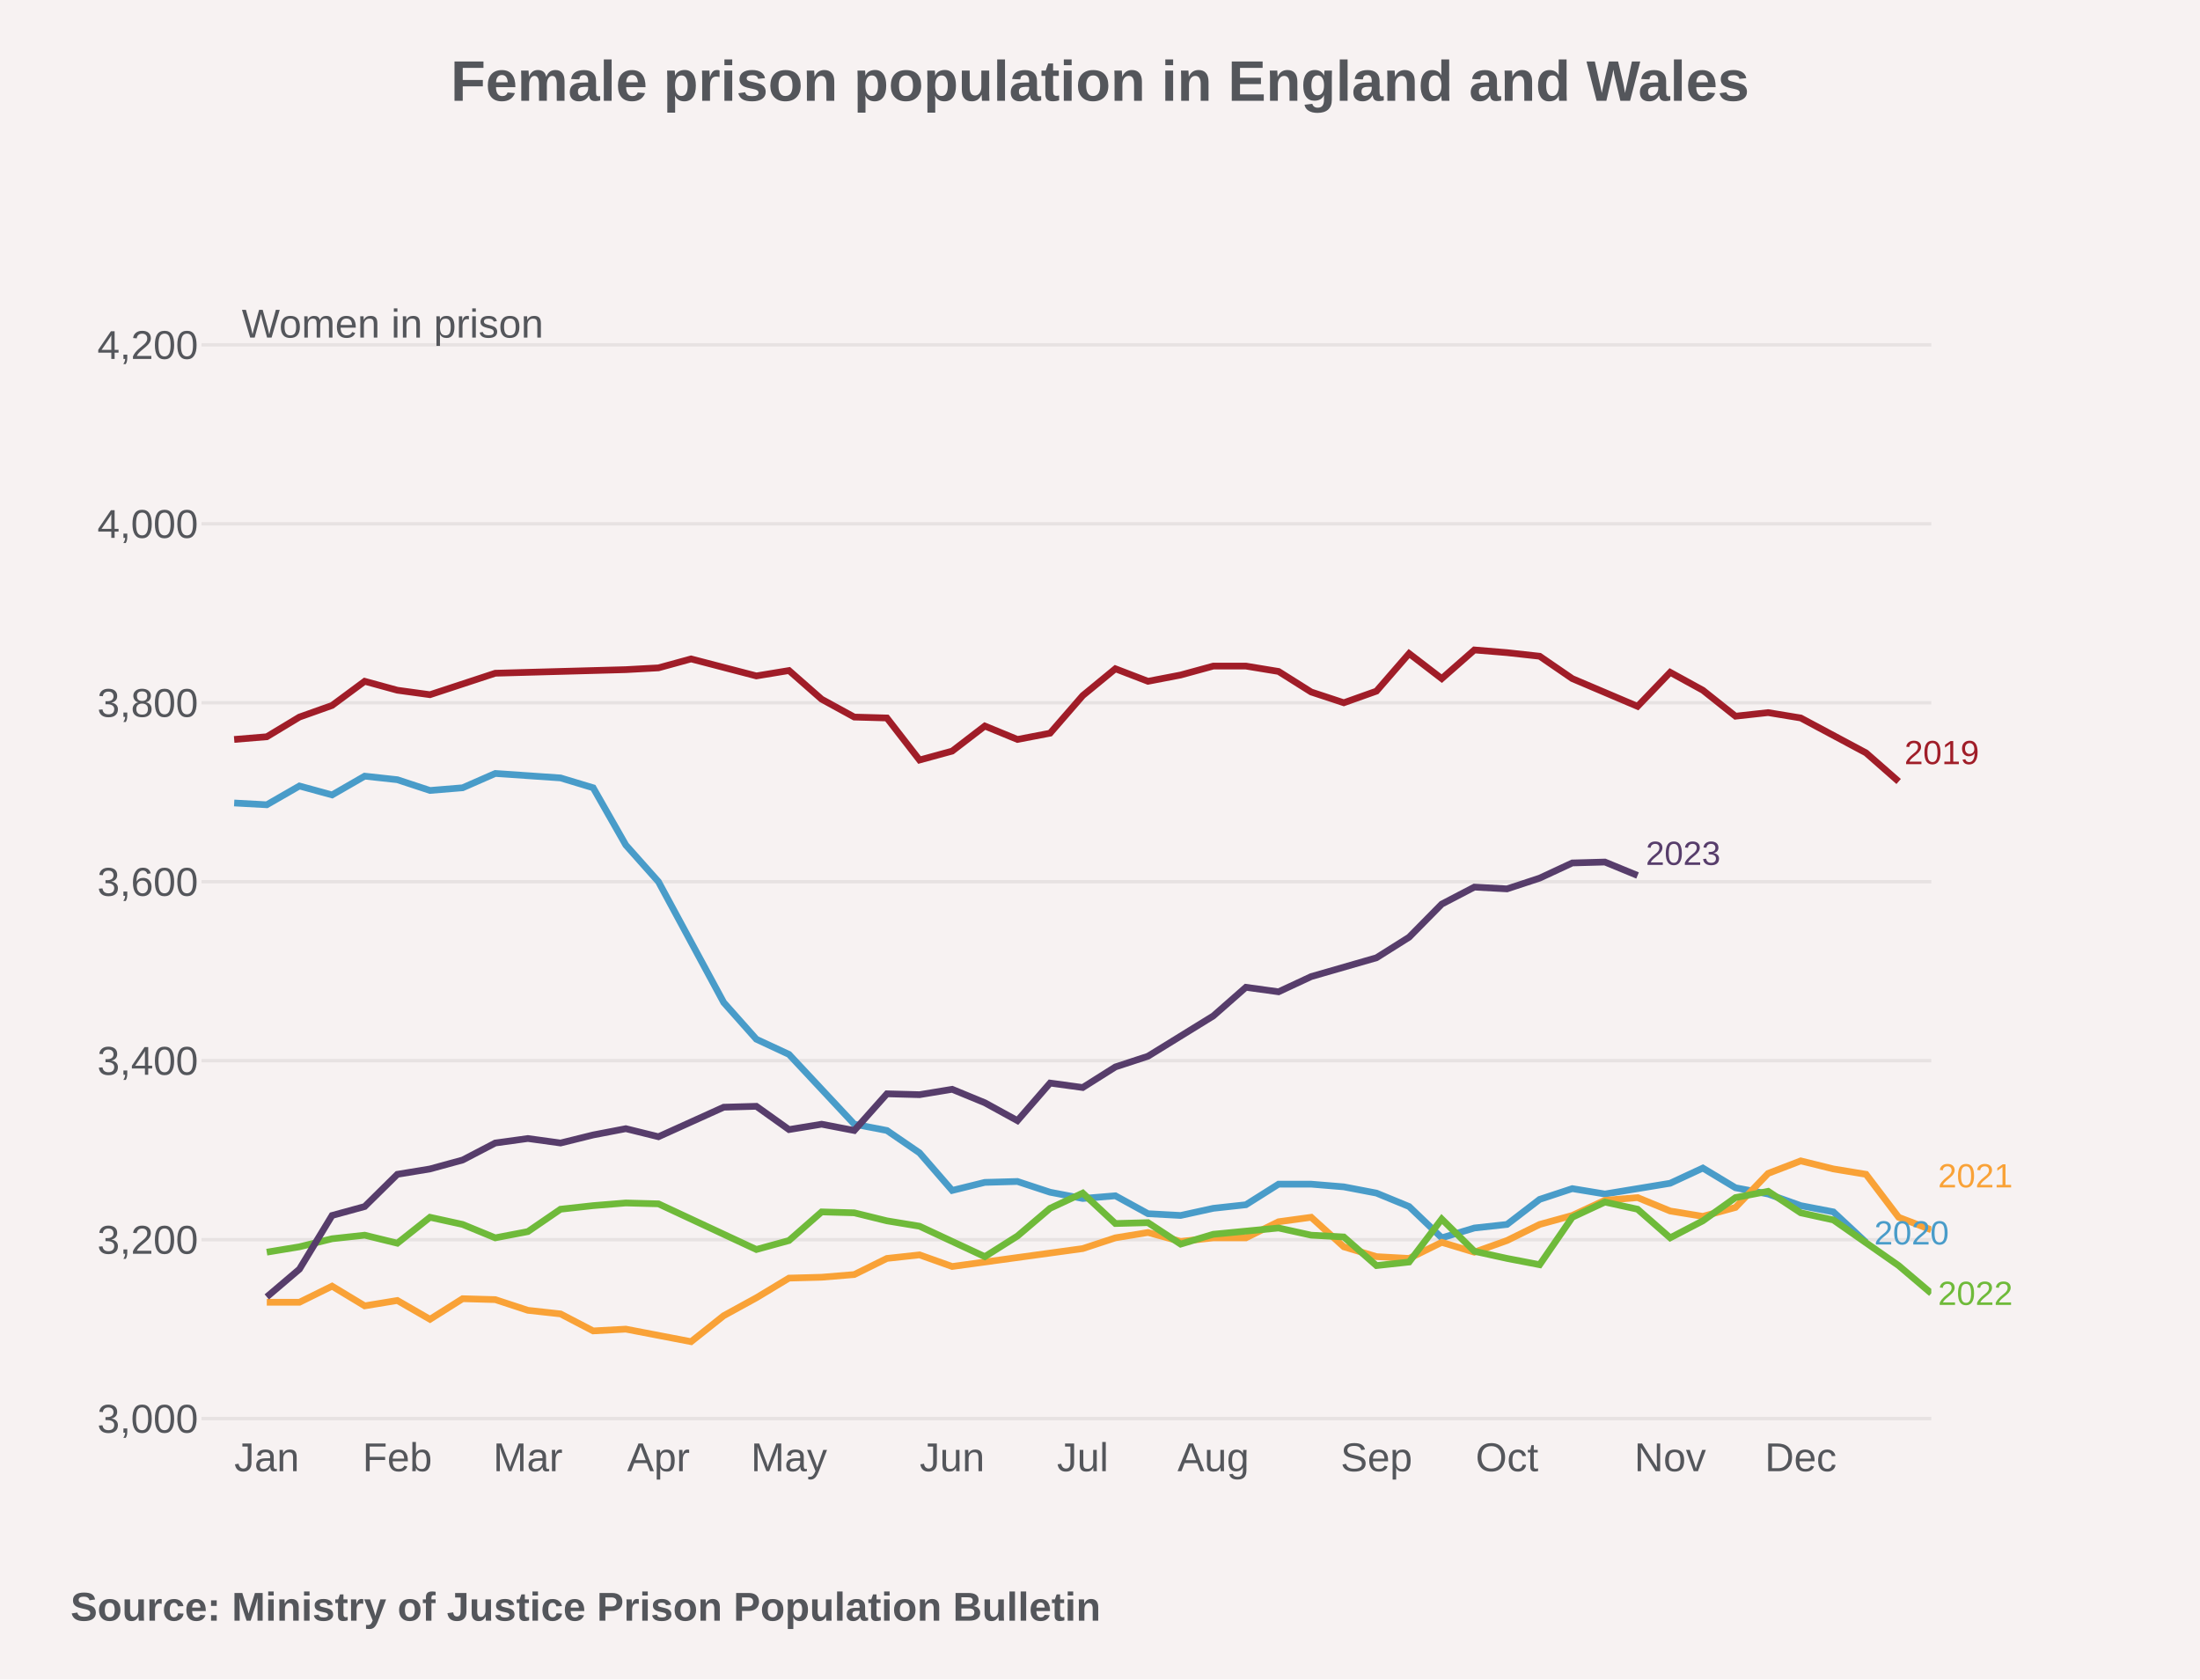
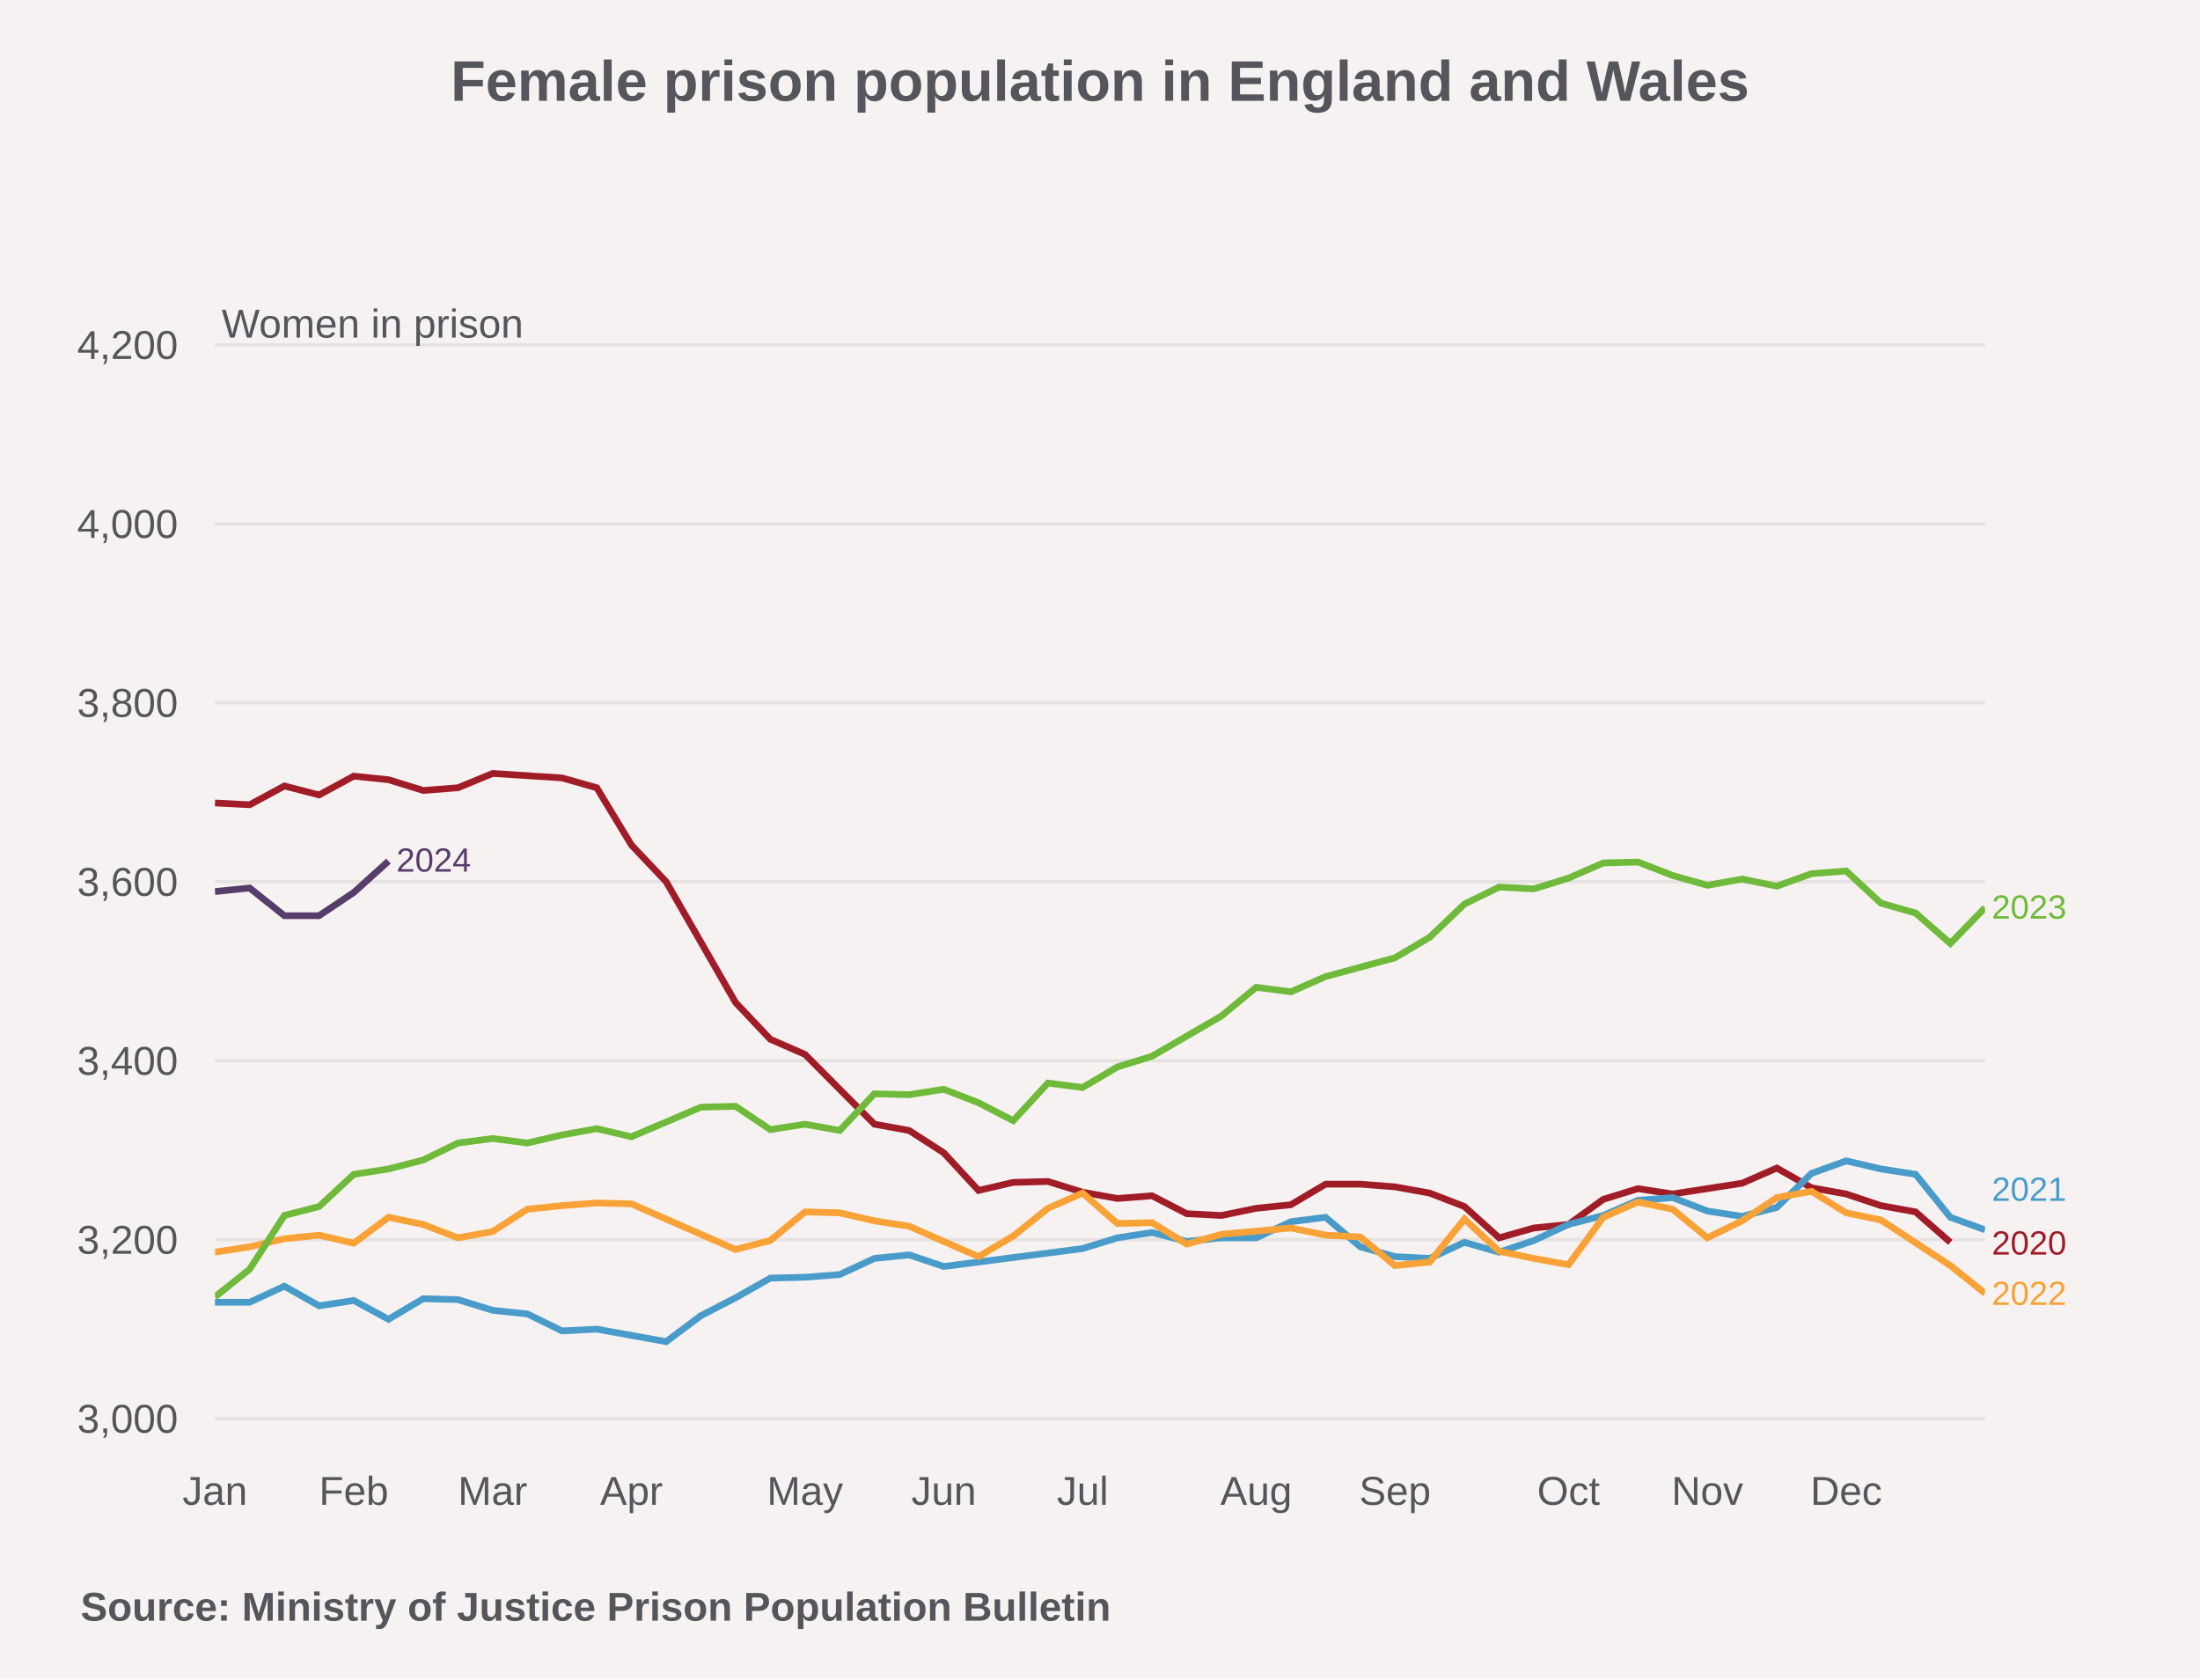
<svg xmlns="http://www.w3.org/2000/svg" class="main-svg" width="655" height="500" style="" viewBox="0 0 655 500">
  <rect x="0" y="0" width="655" height="500" style="fill: rgb(247, 242, 242); fill-opacity: 1;" />
-   <defs id="defs-90be00">
+   <defs id="defs-b01d82">
    <g class="clips">
-       <clipPath id="clip90be00xyplot" class="plotclip">
-         <rect width="515" height="325" />
-       </clipPath>
-       <clipPath class="axesclip" id="clip90be00x">
-         <rect x="60" y="0" width="515" height="500" />
-       </clipPath>
-       <clipPath class="axesclip" id="clip90be00y">
+       <clipPath id="clipb01d82xyplot" class="plotclip">
+         <rect width="527" height="325" />
+       </clipPath>
+       <clipPath class="axesclip" id="clipb01d82x">
+         <rect x="64" y="0" width="527" height="500" />
+       </clipPath>
+       <clipPath class="axesclip" id="clipb01d82y">
        <rect x="0" y="100" width="655" height="325" />
      </clipPath>
-       <clipPath class="axesclip" id="clip90be00xy">
-         <rect x="60" y="100" width="515" height="325" />
+       <clipPath class="axesclip" id="clipb01d82xy">
+         <rect x="64" y="100" width="527" height="325" />
      </clipPath>
    </g>
    <g class="gradients" />
    <g class="patterns" />
  </defs>
  <g class="bglayer" />
  <g class="layer-below">
    <g class="imagelayer" />
    <g class="shapelayer" />
  </g>
  <g class="cartesianlayer">
    <g class="subplot xy">
      <g class="layer-subplot">
        <g class="shapelayer" />
        <g class="imagelayer" />
      </g>
      <g class="minor-gridlayer">
        <g class="x" />
        <g class="y" />
      </g>
      <g class="gridlayer">
        <g class="x" />
        <g class="y">
-           <path class="ygrid crisp" transform="translate(0,422.34)" d="M60,0h515" style="stroke: rgb(231, 226, 226); stroke-opacity: 1; stroke-width: 1px;" />
-           <path class="ygrid crisp" transform="translate(0,369.06)" d="M60,0h515" style="stroke: rgb(231, 226, 226); stroke-opacity: 1; stroke-width: 1px;" />
-           <path class="ygrid crisp" transform="translate(0,315.78)" d="M60,0h515" style="stroke: rgb(231, 226, 226); stroke-opacity: 1; stroke-width: 1px;" />
-           <path class="ygrid crisp" transform="translate(0,262.5)" d="M60,0h515" style="stroke: rgb(231, 226, 226); stroke-opacity: 1; stroke-width: 1px;" />
-           <path class="ygrid crisp" transform="translate(0,209.22)" d="M60,0h515" style="stroke: rgb(231, 226, 226); stroke-opacity: 1; stroke-width: 1px;" />
-           <path class="ygrid crisp" transform="translate(0,155.94)" d="M60,0h515" style="stroke: rgb(231, 226, 226); stroke-opacity: 1; stroke-width: 1px;" />
-           <path class="ygrid crisp" transform="translate(0,102.66)" d="M60,0h515" style="stroke: rgb(231, 226, 226); stroke-opacity: 1; stroke-width: 1px;" />
+           <path class="ygrid crisp" transform="translate(0,422.34)" d="M64,0h527" style="stroke: rgb(231, 226, 226); stroke-opacity: 1; stroke-width: 1px;" />
+           <path class="ygrid crisp" transform="translate(0,369.06)" d="M64,0h527" style="stroke: rgb(231, 226, 226); stroke-opacity: 1; stroke-width: 1px;" />
+           <path class="ygrid crisp" transform="translate(0,315.78)" d="M64,0h527" style="stroke: rgb(231, 226, 226); stroke-opacity: 1; stroke-width: 1px;" />
+           <path class="ygrid crisp" transform="translate(0,262.5)" d="M64,0h527" style="stroke: rgb(231, 226, 226); stroke-opacity: 1; stroke-width: 1px;" />
+           <path class="ygrid crisp" transform="translate(0,209.22)" d="M64,0h527" style="stroke: rgb(231, 226, 226); stroke-opacity: 1; stroke-width: 1px;" />
+           <path class="ygrid crisp" transform="translate(0,155.94)" d="M64,0h527" style="stroke: rgb(231, 226, 226); stroke-opacity: 1; stroke-width: 1px;" />
+           <path class="ygrid crisp" transform="translate(0,102.66)" d="M64,0h527" style="stroke: rgb(231, 226, 226); stroke-opacity: 1; stroke-width: 1px;" />
        </g>
      </g>
      <g class="zerolinelayer" />
      <path class="xlines-below" />
      <path class="ylines-below" />
      <g class="overlines-below" />
      <g class="xaxislayer-below" />
      <g class="yaxislayer-below" />
      <g class="overaxes-below" />
-       <g class="plot" transform="translate(60,100)" clip-path="url(#clip90be00xyplot)">
+       <g class="plot" transform="translate(64,100)" clip-path="url(#clipb01d82xyplot)">
        <g class="scatterlayer mlayer">
-           <g class="trace scatter trace746204" style="stroke-miterlimit: 2; opacity: 1;">
-             <g class="fills" />
-             <g class="errorbars" />
-             <g class="lines">
-               <path class="js-line" d="M9.72,120.14L19.43,119.34L29.15,113.48L38.87,110.02L48.58,102.83L58.3,105.49L68.02,106.82L87.45,100.43L97.17,100.16L116.6,99.63L126.32,99.36L136.04,98.83L145.75,96.17L165.19,101.23L174.91,99.63L184.62,108.16L194.34,113.48L204.06,113.75L213.77,126.27L223.49,123.61L233.21,116.15L242.92,120.14L252.64,118.28L262.36,107.09L272.08,99.1L281.79,102.83L291.51,100.96L301.23,98.3L310.94,98.3L320.66,99.9L330.38,106.02L340.09,109.22L349.81,105.76L359.53,94.57L369.25,102.03L378.96,93.5L388.68,94.3L398.4,95.37L408.11,102.03L427.55,110.29L437.26,100.16L446.98,105.49L456.7,113.22L466.42,112.15L476.13,113.75L495.57,124.14L505.28,132.66" style="vector-effect: non-scaling-stroke; fill: none; stroke: rgb(160, 29, 40); stroke-opacity: 1; stroke-width: 2px; opacity: 1;" />
-             </g>
-             <g class="points" />
-             <g class="text" />
-           </g>
-           <g class="trace scatter trace926b82" style="stroke-miterlimit: 2; opacity: 1;">
-             <g class="fills" />
-             <g class="errorbars" />
-             <g class="lines">
-               <path class="js-line" d="M9.72,139.06L19.43,139.59L29.15,134L38.87,136.66L48.58,131.07L58.3,132.13L68.02,135.33L77.74,134.53L87.45,130.27L106.89,131.6L116.6,134.53L126.32,151.58L136.04,162.5L155.47,198.46L165.19,209.39L174.91,213.91L194.34,234.69L204.06,236.56L213.77,243.22L223.49,254.41L233.21,252.01L242.92,251.74L252.64,254.94L262.36,256.8L272.08,256L281.79,261.33L291.51,261.86L301.23,259.73L310.94,258.67L320.66,252.54L330.38,252.54L340.09,253.34L349.81,255.2L359.53,259.2L369.25,268.52L378.96,265.59L388.68,264.53L398.4,257.07L408.11,253.87L417.83,255.47L427.55,253.87L437.26,252.27L446.98,247.75L456.7,253.61L466.42,255.47L476.13,258.93L485.85,260.8L495.57,269.86" style="vector-effect: non-scaling-stroke; fill: none; stroke: rgb(73, 156, 201); stroke-opacity: 1; stroke-width: 2px; opacity: 1;" />
-             </g>
-             <g class="points" />
-             <g class="text" />
-           </g>
-           <g class="trace scatter trace310b8d" style="stroke-miterlimit: 2; opacity: 1;">
-             <g class="fills" />
-             <g class="errorbars" />
-             <g class="lines">
-               <path class="js-line" d="M19.43,287.7L29.15,287.7L38.87,282.91L48.58,288.77L58.3,287.17L68.02,292.77L77.74,286.64L87.45,286.91L97.17,290.1L106.89,291.17L116.6,296.23L126.32,295.7L145.75,299.43L155.47,291.7L165.19,286.37L174.91,280.51L184.62,280.25L194.34,279.45L204.06,274.65L213.77,273.59L223.49,277.05L262.36,271.72L272.08,268.52L281.79,266.93L291.51,269.59L301.23,268.52L310.94,268.52L320.66,263.73L330.38,262.4L340.09,271.19L349.81,274.12L359.53,274.65L369.25,269.86L378.96,272.79L388.68,269.32L398.4,264.53L408.11,261.86L417.83,257.34L427.55,256.54L437.26,260.53L446.98,262.13L456.7,259.47L466.42,249.34L476.13,245.61L485.85,248.01L495.57,249.61L505.28,262.4L515,266.13" style="vector-effect: non-scaling-stroke; fill: none; stroke: rgb(249, 162, 55); stroke-opacity: 1; stroke-width: 2px; opacity: 1;" />
-             </g>
-             <g class="points" />
-             <g class="text" />
-           </g>
-           <g class="trace scatter trace930984" style="stroke-miterlimit: 2; opacity: 1;">
-             <g class="fills" />
-             <g class="errorbars" />
-             <g class="lines">
-               <path class="js-line" d="M19.43,272.79L29.15,271.19L38.87,268.79L48.58,267.73L58.3,270.12L68.02,262.4L77.74,264.53L87.45,268.52L97.17,266.66L106.89,260L116.6,258.93L126.32,258.14L136.04,258.4L165.19,271.99L174.91,269.32L184.62,260.8L194.34,261.07L204.06,263.46L213.77,265.06L233.21,274.12L242.92,267.99L252.64,259.73L262.36,255.2L272.08,264.26L281.79,264L291.51,270.39L301.23,267.46L320.66,265.59L330.38,267.73L340.09,268.26L349.81,276.78L359.53,275.72L369.25,262.93L378.96,272.52L388.68,274.65L398.4,276.52L408.11,262.4L417.83,257.87L427.55,260L437.26,268.52L446.98,263.46L456.7,256.54L466.42,254.67L476.13,261.07L485.85,263.2L505.28,276.78L515,285.04" style="vector-effect: non-scaling-stroke; fill: none; stroke: rgb(111, 186, 58); stroke-opacity: 1; stroke-width: 2px; opacity: 1;" />
-             </g>
-             <g class="points" />
-             <g class="text" />
-           </g>
-           <g class="trace scatter trace25d00a" style="stroke-miterlimit: 2; opacity: 1;">
-             <g class="fills" />
-             <g class="errorbars" />
-             <g class="lines">
-               <path class="js-line" d="M19.43,286.11L29.15,277.85L38.87,261.86L48.58,259.2L58.3,249.61L68.02,248.01L77.74,245.35L87.45,240.29L97.17,238.95L106.89,240.29L116.6,237.89L126.32,236.02L136.04,238.42L155.47,229.63L165.19,229.36L174.91,236.29L184.62,234.69L194.34,236.56L204.06,225.64L213.77,225.9L223.49,224.3L233.21,228.3L242.92,233.63L252.64,222.44L262.36,223.77L272.08,217.64L281.79,214.45L301.23,202.46L310.94,193.93L320.66,195.27L330.38,190.74L349.81,185.14L359.53,179.02L369.25,169.16L378.96,164.1L388.68,164.63L398.4,161.43L408.11,156.91L417.83,156.64L427.55,160.64" style="vector-effect: non-scaling-stroke; fill: none; stroke: rgb(87, 61, 107); stroke-opacity: 1; stroke-width: 2px; opacity: 1;" />
+           <g class="trace scatter trace546558" style="stroke-miterlimit: 2; opacity: 1;">
+             <g class="fills" />
+             <g class="errorbars" />
+             <g class="lines">
+               <path class="js-line" d="M0,139.06L10.33,139.59L20.67,134L31,136.66L41.33,131.07L51.67,132.13L62,135.33L72.33,134.53L82.67,130.27L103.33,131.6L113.67,134.53L124,151.58L134.33,162.5L155,198.46L165.33,209.39L175.67,213.91L196.33,234.69L206.67,236.56L217,243.22L227.33,254.41L237.67,252.01L248,251.74L258.33,254.94L268.67,256.8L279,256L289.33,261.33L299.67,261.86L310,259.73L320.33,258.67L330.67,252.54L341,252.54L351.33,253.34L361.67,255.2L372,259.2L382.33,268.52L392.67,265.59L403,264.53L413.33,257.07L423.67,253.87L434,255.47L444.33,253.87L454.67,252.27L465,247.75L475.33,253.61L485.67,255.47L496,258.93L506.33,260.8L516.67,269.86" style="vector-effect: non-scaling-stroke; fill: none; stroke: rgb(160, 29, 40); stroke-opacity: 1; stroke-width: 2px; opacity: 1;" />
+             </g>
+             <g class="points" />
+             <g class="text" />
+           </g>
+           <g class="trace scatter trace921552" style="stroke-miterlimit: 2; opacity: 1;">
+             <g class="fills" />
+             <g class="errorbars" />
+             <g class="lines">
+               <path class="js-line" d="M0,287.7L10.33,287.7L20.67,282.91L31,288.77L41.33,287.17L51.67,292.77L62,286.64L72.33,286.91L82.67,290.1L93,291.17L103.33,296.23L113.67,295.7L134.33,299.43L144.67,291.7L155,286.37L165.33,280.51L175.67,280.25L186,279.45L196.33,274.65L206.67,273.59L217,277.05L258.33,271.72L268.67,268.52L279,266.93L289.33,269.59L299.67,268.52L310,268.52L320.33,263.73L330.67,262.4L341,271.19L351.33,274.12L361.67,274.65L372,269.86L382.33,272.79L392.67,269.32L403,264.53L413.33,261.86L423.67,257.34L434,256.54L444.33,260.53L454.67,262.13L465,259.47L475.33,249.34L485.67,245.61L496,248.01L506.33,249.61L516.67,262.4L527,266.13" style="vector-effect: non-scaling-stroke; fill: none; stroke: rgb(73, 156, 201); stroke-opacity: 1; stroke-width: 2px; opacity: 1;" />
+             </g>
+             <g class="points" />
+             <g class="text" />
+           </g>
+           <g class="trace scatter trace48100c" style="stroke-miterlimit: 2; opacity: 1;">
+             <g class="fills" />
+             <g class="errorbars" />
+             <g class="lines">
+               <path class="js-line" d="M0,272.79L10.33,271.19L20.67,268.79L31,267.73L41.33,270.12L51.67,262.4L62,264.53L72.33,268.52L82.67,266.66L93,260L103.33,258.93L113.67,258.14L124,258.4L155,271.99L165.33,269.32L175.67,260.8L186,261.07L196.33,263.46L206.67,265.06L227.33,274.12L237.67,267.99L248,259.73L258.33,255.2L268.67,264.26L279,264L289.33,270.39L299.67,267.46L320.33,265.59L330.67,267.73L341,268.26L351.33,276.78L361.67,275.72L372,262.93L382.33,272.52L392.67,274.65L403,276.52L413.33,262.4L423.67,257.87L434,260L444.33,268.52L454.67,263.46L465,256.54L475.33,254.67L485.67,261.07L496,263.2L516.67,276.78L527,285.04" style="vector-effect: non-scaling-stroke; fill: none; stroke: rgb(249, 162, 55); stroke-opacity: 1; stroke-width: 2px; opacity: 1;" />
+             </g>
+             <g class="points" />
+             <g class="text" />
+           </g>
+           <g class="trace scatter trace81eac0" style="stroke-miterlimit: 2; opacity: 1;">
+             <g class="fills" />
+             <g class="errorbars" />
+             <g class="lines">
+               <path class="js-line" d="M0,286.11L10.33,277.85L20.67,261.86L31,259.2L41.33,249.61L51.67,248.01L62,245.35L72.33,240.29L82.67,238.95L93,240.29L103.33,237.89L113.67,236.02L124,238.42L144.67,229.63L155,229.36L165.33,236.29L175.67,234.69L186,236.56L196.33,225.64L206.67,225.9L217,224.3L227.33,228.3L237.67,233.63L248,222.44L258.33,223.77L268.67,217.64L279,214.45L299.67,202.46L310,193.93L320.33,195.27L330.67,190.74L351.33,185.14L361.67,179.02L372,169.16L382.33,164.1L392.67,164.63L403,161.43L413.33,156.91L423.67,156.64L434,160.64L444.33,163.57L454.67,161.7L465,163.83L475.33,160.1L485.67,159.3L496,168.89L506.33,171.82L516.67,180.88L527,170.23" style="vector-effect: non-scaling-stroke; fill: none; stroke: rgb(111, 186, 58); stroke-opacity: 1; stroke-width: 2px; opacity: 1;" />
+             </g>
+             <g class="points" />
+             <g class="text" />
+           </g>
+           <g class="trace scatter trace9c696c" style="stroke-miterlimit: 2; opacity: 1;">
+             <g class="fills" />
+             <g class="errorbars" />
+             <g class="lines">
+               <path class="js-line" d="M0,165.43L10.33,164.36L20.67,172.62L31,172.62L41.33,165.7L51.67,156.37" style="vector-effect: non-scaling-stroke; fill: none; stroke: rgb(87, 61, 107); stroke-opacity: 1; stroke-width: 2px; opacity: 1;" />
            </g>
            <g class="points" />
            <g class="text" />
          </g>
        </g>
      </g>
      <g class="overplot" />
      <path class="xlines-above crisp" d="M0,0" style="fill: none;" />
      <path class="ylines-above crisp" d="M0,0" style="fill: none;" />
      <g class="overlines-above" />
      <g class="xaxislayer-above">
        <g class="xtick">
-           <text text-anchor="middle" x="0" y="438" transform="translate(79.43,0)" style="font-family: 'Helvetica Neue', Arial; font-size: 12px; fill: rgb(84, 86, 91); fill-opacity: 1; white-space: pre; opacity: 1;">Jan</text>
-         </g>
-         <g class="xtick">
-           <text text-anchor="middle" x="0" y="438" transform="translate(118.3,0)" style="font-family: 'Helvetica Neue', Arial; font-size: 12px; fill: rgb(84, 86, 91); fill-opacity: 1; white-space: pre; opacity: 1;">Feb</text>
-         </g>
-         <g class="xtick">
-           <text text-anchor="middle" x="0" y="438" transform="translate(157.17,0)" style="font-family: 'Helvetica Neue', Arial; font-size: 12px; fill: rgb(84, 86, 91); fill-opacity: 1; white-space: pre; opacity: 1;">Mar</text>
-         </g>
-         <g class="xtick">
-           <text text-anchor="middle" x="0" y="438" transform="translate(196.04,0)" style="font-family: 'Helvetica Neue', Arial; font-size: 12px; fill: rgb(84, 86, 91); fill-opacity: 1; white-space: pre; opacity: 1;">Apr</text>
-         </g>
-         <g class="xtick">
-           <text text-anchor="middle" x="0" y="438" transform="translate(234.91,0)" style="font-family: 'Helvetica Neue', Arial; font-size: 12px; fill: rgb(84, 86, 91); fill-opacity: 1; white-space: pre; opacity: 1;">May</text>
-         </g>
-         <g class="xtick">
-           <text text-anchor="middle" x="0" y="438" transform="translate(283.49,0)" style="font-family: 'Helvetica Neue', Arial; font-size: 12px; fill: rgb(84, 86, 91); fill-opacity: 1; white-space: pre; opacity: 1;">Jun</text>
-         </g>
-         <g class="xtick">
-           <text text-anchor="middle" x="0" y="438" transform="translate(322.36,0)" style="font-family: 'Helvetica Neue', Arial; font-size: 12px; fill: rgb(84, 86, 91); fill-opacity: 1; white-space: pre; opacity: 1;">Jul</text>
-         </g>
-         <g class="xtick">
-           <text text-anchor="middle" x="0" y="438" transform="translate(361.23,0)" style="font-family: 'Helvetica Neue', Arial; font-size: 12px; fill: rgb(84, 86, 91); fill-opacity: 1; white-space: pre; opacity: 1;">Aug</text>
-         </g>
-         <g class="xtick">
-           <text text-anchor="middle" x="0" y="438" transform="translate(409.81,0)" style="font-family: 'Helvetica Neue', Arial; font-size: 12px; fill: rgb(84, 86, 91); fill-opacity: 1; white-space: pre; opacity: 1;">Sep</text>
-         </g>
-         <g class="xtick">
-           <text text-anchor="middle" x="0" y="438" transform="translate(448.68,0)" style="font-family: 'Helvetica Neue', Arial; font-size: 12px; fill: rgb(84, 86, 91); fill-opacity: 1; white-space: pre; opacity: 1;">Oct</text>
-         </g>
-         <g class="xtick">
-           <text text-anchor="middle" x="0" y="438" transform="translate(497.26,0)" style="font-family: 'Helvetica Neue', Arial; font-size: 12px; fill: rgb(84, 86, 91); fill-opacity: 1; white-space: pre; opacity: 1;">Nov</text>
-         </g>
-         <g class="xtick">
-           <text text-anchor="middle" x="0" y="438" transform="translate(536.13,0)" style="font-family: 'Helvetica Neue', Arial; font-size: 12px; fill: rgb(84, 86, 91); fill-opacity: 1; white-space: pre; opacity: 1;">Dec</text>
+           <text text-anchor="middle" x="0" y="448" transform="translate(64,0)" style="font-family: 'Helvetica Neue', Arial; font-size: 12px; fill: rgb(84, 86, 91); fill-opacity: 1; white-space: pre; opacity: 1;">Jan</text>
+         </g>
+         <g class="xtick">
+           <text text-anchor="middle" x="0" y="448" style="font-family: 'Helvetica Neue', Arial; font-size: 12px; fill: rgb(84, 86, 91); fill-opacity: 1; white-space: pre; opacity: 1;" transform="translate(105.33,0)">Feb</text>
+         </g>
+         <g class="xtick">
+           <text text-anchor="middle" x="0" y="448" style="font-family: 'Helvetica Neue', Arial; font-size: 12px; fill: rgb(84, 86, 91); fill-opacity: 1; white-space: pre; opacity: 1;" transform="translate(146.67,0)">Mar</text>
+         </g>
+         <g class="xtick">
+           <text text-anchor="middle" x="0" y="448" style="font-family: 'Helvetica Neue', Arial; font-size: 12px; fill: rgb(84, 86, 91); fill-opacity: 1; white-space: pre; opacity: 1;" transform="translate(188,0)">Apr</text>
+         </g>
+         <g class="xtick">
+           <text text-anchor="middle" x="0" y="448" style="font-family: 'Helvetica Neue', Arial; font-size: 12px; fill: rgb(84, 86, 91); fill-opacity: 1; white-space: pre; opacity: 1;" transform="translate(239.67,0)">May</text>
+         </g>
+         <g class="xtick">
+           <text text-anchor="middle" x="0" y="448" style="font-family: 'Helvetica Neue', Arial; font-size: 12px; fill: rgb(84, 86, 91); fill-opacity: 1; white-space: pre; opacity: 1;" transform="translate(281,0)">Jun</text>
+         </g>
+         <g class="xtick">
+           <text text-anchor="middle" x="0" y="448" style="font-family: 'Helvetica Neue', Arial; font-size: 12px; fill: rgb(84, 86, 91); fill-opacity: 1; white-space: pre; opacity: 1;" transform="translate(322.33,0)">Jul</text>
+         </g>
+         <g class="xtick">
+           <text text-anchor="middle" x="0" y="448" style="font-family: 'Helvetica Neue', Arial; font-size: 12px; fill: rgb(84, 86, 91); fill-opacity: 1; white-space: pre; opacity: 1;" transform="translate(374,0)">Aug</text>
+         </g>
+         <g class="xtick">
+           <text text-anchor="middle" x="0" y="448" style="font-family: 'Helvetica Neue', Arial; font-size: 12px; fill: rgb(84, 86, 91); fill-opacity: 1; white-space: pre; opacity: 1;" transform="translate(415.33,0)">Sep</text>
+         </g>
+         <g class="xtick">
+           <text text-anchor="middle" x="0" y="448" style="font-family: 'Helvetica Neue', Arial; font-size: 12px; fill: rgb(84, 86, 91); fill-opacity: 1; white-space: pre; opacity: 1;" transform="translate(467,0)">Oct</text>
+         </g>
+         <g class="xtick">
+           <text text-anchor="middle" x="0" y="448" style="font-family: 'Helvetica Neue', Arial; font-size: 12px; fill: rgb(84, 86, 91); fill-opacity: 1; white-space: pre; opacity: 1;" transform="translate(508.33,0)">Nov</text>
+         </g>
+         <g class="xtick">
+           <text text-anchor="middle" x="0" y="448" style="font-family: 'Helvetica Neue', Arial; font-size: 12px; fill: rgb(84, 86, 91); fill-opacity: 1; white-space: pre; opacity: 1;" transform="translate(549.67,0)">Dec</text>
        </g>
      </g>
      <g class="yaxislayer-above">
        <g class="ytick">
-           <text text-anchor="end" x="59" y="4.2" transform="translate(0,422.34)" style="font-family: 'Helvetica Neue', Arial; font-size: 12px; fill: rgb(84, 86, 91); fill-opacity: 1; white-space: pre; opacity: 1;">3,000</text>
-         </g>
-         <g class="ytick">
-           <text text-anchor="end" x="59" y="4.2" style="font-family: 'Helvetica Neue', Arial; font-size: 12px; fill: rgb(84, 86, 91); fill-opacity: 1; white-space: pre; opacity: 1;" transform="translate(0,369.06)">3,200</text>
-         </g>
-         <g class="ytick">
-           <text text-anchor="end" x="59" y="4.2" style="font-family: 'Helvetica Neue', Arial; font-size: 12px; fill: rgb(84, 86, 91); fill-opacity: 1; white-space: pre; opacity: 1;" transform="translate(0,315.78)">3,400</text>
-         </g>
-         <g class="ytick">
-           <text text-anchor="end" x="59" y="4.2" style="font-family: 'Helvetica Neue', Arial; font-size: 12px; fill: rgb(84, 86, 91); fill-opacity: 1; white-space: pre; opacity: 1;" transform="translate(0,262.5)">3,600</text>
-         </g>
-         <g class="ytick">
-           <text text-anchor="end" x="59" y="4.2" style="font-family: 'Helvetica Neue', Arial; font-size: 12px; fill: rgb(84, 86, 91); fill-opacity: 1; white-space: pre; opacity: 1;" transform="translate(0,209.22)">3,800</text>
-         </g>
-         <g class="ytick">
-           <text text-anchor="end" x="59" y="4.2" style="font-family: 'Helvetica Neue', Arial; font-size: 12px; fill: rgb(84, 86, 91); fill-opacity: 1; white-space: pre; opacity: 1;" transform="translate(0,155.94)">4,000</text>
-         </g>
-         <g class="ytick">
-           <text text-anchor="end" x="59" y="4.2" style="font-family: 'Helvetica Neue', Arial; font-size: 12px; fill: rgb(84, 86, 91); fill-opacity: 1; white-space: pre; opacity: 1;" transform="translate(0,102.66)">4,200</text>
+           <text text-anchor="end" x="53" y="4.2" transform="translate(0,422.34)" style="font-family: 'Helvetica Neue', Arial; font-size: 12px; fill: rgb(84, 86, 91); fill-opacity: 1; white-space: pre; opacity: 1;">3,000</text>
+         </g>
+         <g class="ytick">
+           <text text-anchor="end" x="53" y="4.2" style="font-family: 'Helvetica Neue', Arial; font-size: 12px; fill: rgb(84, 86, 91); fill-opacity: 1; white-space: pre; opacity: 1;" transform="translate(0,369.06)">3,200</text>
+         </g>
+         <g class="ytick">
+           <text text-anchor="end" x="53" y="4.2" style="font-family: 'Helvetica Neue', Arial; font-size: 12px; fill: rgb(84, 86, 91); fill-opacity: 1; white-space: pre; opacity: 1;" transform="translate(0,315.78)">3,400</text>
+         </g>
+         <g class="ytick">
+           <text text-anchor="end" x="53" y="4.2" style="font-family: 'Helvetica Neue', Arial; font-size: 12px; fill: rgb(84, 86, 91); fill-opacity: 1; white-space: pre; opacity: 1;" transform="translate(0,262.5)">3,600</text>
+         </g>
+         <g class="ytick">
+           <text text-anchor="end" x="53" y="4.2" style="font-family: 'Helvetica Neue', Arial; font-size: 12px; fill: rgb(84, 86, 91); fill-opacity: 1; white-space: pre; opacity: 1;" transform="translate(0,209.22)">3,800</text>
+         </g>
+         <g class="ytick">
+           <text text-anchor="end" x="53" y="4.2" style="font-family: 'Helvetica Neue', Arial; font-size: 12px; fill: rgb(84, 86, 91); fill-opacity: 1; white-space: pre; opacity: 1;" transform="translate(0,155.94)">4,000</text>
+         </g>
+         <g class="ytick">
+           <text text-anchor="end" x="53" y="4.2" style="font-family: 'Helvetica Neue', Arial; font-size: 12px; fill: rgb(84, 86, 91); fill-opacity: 1; white-space: pre; opacity: 1;" transform="translate(0,102.66)">4,200</text>
        </g>
      </g>
      <g class="overaxes-above" />
    </g>
  </g>
  <g class="polarlayer" />
  <g class="smithlayer" />
  <g class="ternarylayer" />
  <g class="geolayer" />
  <g class="funnelarealayer" />
  <g class="pielayer" />
  <g class="iciclelayer" />
  <g class="treemaplayer" />
  <g class="sunburstlayer" />
  <g class="glimages" />
-   <defs id="topdefs-90be00">
+   <defs id="topdefs-b01d82">
    <g class="clips" />
  </defs>
  <g class="layer-above">
    <g class="imagelayer" />
    <g class="shapelayer" />
  </g>
  <g class="infolayer">
    <g class="g-gtitle">
      <text class="gtitle" x="327.5" y="30" text-anchor="middle" dy="0em" style="font-family: 'Helvetica Neue', Arial; font-size: 17px; fill: rgb(84, 86, 91); opacity: 1; font-weight: normal; white-space: pre;">
        <tspan style="font-weight:bold">Female prison population in England and Wales</tspan>
      </text>
    </g>
    <g class="g-xtitle" />
    <g class="g-ytitle" />
    <g class="annotation" data-index="0" style="opacity: 1;">
-       <g class="annotation-text-g" transform="rotate(0,578.28,224.14)">
-         <g class="cursor-pointer" transform="translate(565,216)">
-           <rect class="bg" x="0.5" y="0.5" width="25" height="15" style="stroke-width: 1px; stroke: rgb(0, 0, 0); stroke-opacity: 0; fill: rgb(0, 0, 0); fill-opacity: 0;" />
-           <text class="annotation-text" text-anchor="start" x="2" y="11.5" style="font-family: 'Helvetica Neue', Arial; font-size: 10px; fill: rgb(160, 29, 40); fill-opacity: 1; white-space: pre;">2019</text>
+       <g class="annotation-text-g" transform="rotate(0,604,369.86)">
+         <g class="cursor-pointer" transform="translate(591,362)">
+           <rect class="bg" x="0.5" y="0.5" width="25" height="15" style="stroke-width: 1px; stroke: rgb(0, 0, 0); stroke-opacity: 0; fill: rgb(0, 0, 0); fill-opacity: 0;" />
+           <text class="annotation-text" text-anchor="start" x="2" y="11.5" style="font-family: 'Helvetica Neue', Arial; font-size: 10px; fill: rgb(160, 29, 40); fill-opacity: 1; white-space: pre;">2020</text>
        </g>
      </g>
    </g>
    <g class="annotation" data-index="1" style="opacity: 1;">
-       <g class="annotation-text-g" transform="rotate(0,568.57,367.46)">
-         <g class="cursor-pointer" transform="translate(556,359)">
-           <rect class="bg" x="0.5" y="0.5" width="25" height="15" style="stroke-width: 1px; stroke: rgb(0, 0, 0); stroke-opacity: 0; fill: rgb(0, 0, 0); fill-opacity: 0;" />
-           <text class="annotation-text" text-anchor="start" x="2" y="11.5" style="font-family: 'Helvetica Neue', Arial; font-size: 10px; fill: rgb(73, 156, 201); fill-opacity: 1; white-space: pre;">2020</text>
+       <g class="annotation-text-g" transform="rotate(0,604,354.14)">
+         <g class="cursor-pointer" transform="translate(591,346)">
+           <rect class="bg" x="0.5" y="0.5" width="25" height="15" style="stroke-width: 1px; stroke: rgb(0, 0, 0); stroke-opacity: 0; fill: rgb(0, 0, 0); fill-opacity: 0;" />
+           <text class="annotation-text" text-anchor="start" x="2" y="11.5" style="font-family: 'Helvetica Neue', Arial; font-size: 10px; fill: rgb(73, 156, 201); fill-opacity: 1; white-space: pre;">2021</text>
        </g>
      </g>
    </g>
    <g class="annotation" data-index="2" style="opacity: 1;">
-       <g class="annotation-text-g" transform="rotate(0,588,350.41)">
-         <g class="cursor-pointer" transform="translate(575,342)">
-           <rect class="bg" x="0.5" y="0.5" width="25" height="15" style="stroke-width: 1px; stroke: rgb(0, 0, 0); stroke-opacity: 0; fill: rgb(0, 0, 0); fill-opacity: 0;" />
-           <text class="annotation-text" text-anchor="start" x="2" y="11.5" style="font-family: 'Helvetica Neue', Arial; font-size: 10px; fill: rgb(249, 162, 55); fill-opacity: 1; white-space: pre;">2021</text>
+       <g class="annotation-text-g" transform="rotate(0,604,385.04)">
+         <g class="cursor-pointer" transform="translate(591,377)">
+           <rect class="bg" x="0.5" y="0.5" width="25" height="15" style="stroke-width: 1px; stroke: rgb(0, 0, 0); stroke-opacity: 0; fill: rgb(0, 0, 0); fill-opacity: 0;" />
+           <text class="annotation-text" text-anchor="start" x="2" y="11.5" style="font-family: 'Helvetica Neue', Arial; font-size: 10px; fill: rgb(249, 162, 55); fill-opacity: 1; white-space: pre;">2022</text>
        </g>
      </g>
    </g>
    <g class="annotation" data-index="3" style="opacity: 1;">
-       <g class="annotation-text-g" transform="rotate(0,588,384.77)">
-         <g class="cursor-pointer" transform="translate(575,377)">
-           <rect class="bg" x="0.5" y="0.5" width="25" height="15" style="stroke-width: 1px; stroke: rgb(0, 0, 0); stroke-opacity: 0; fill: rgb(0, 0, 0); fill-opacity: 0;" />
-           <text class="annotation-text" text-anchor="start" x="2" y="11.5" style="font-family: 'Helvetica Neue', Arial; font-size: 10px; fill: rgb(111, 186, 58); fill-opacity: 1; white-space: pre;">2022</text>
+       <g class="annotation-text-g" transform="rotate(0,604,270.23)">
+         <g class="cursor-pointer" transform="translate(591,262)">
+           <rect class="bg" x="0.5" y="0.5" width="25" height="15" style="stroke-width: 1px; stroke: rgb(0, 0, 0); stroke-opacity: 0; fill: rgb(0, 0, 0); fill-opacity: 0;" />
+           <text class="annotation-text" text-anchor="start" x="2" y="11.5" style="font-family: 'Helvetica Neue', Arial; font-size: 10px; fill: rgb(111, 186, 58); fill-opacity: 1; white-space: pre;">2023</text>
        </g>
      </g>
    </g>
    <g class="annotation" data-index="4" style="opacity: 1;">
-       <g class="annotation-text-g" transform="rotate(0,500.55,253.98)">
-         <g class="cursor-pointer" transform="translate(488,246)">
-           <rect class="bg" x="0.5" y="0.5" width="25" height="15" style="stroke-width: 1px; stroke: rgb(0, 0, 0); stroke-opacity: 0; fill: rgb(0, 0, 0); fill-opacity: 0;" />
-           <text class="annotation-text" text-anchor="start" x="2" y="11.5" style="font-family: 'Helvetica Neue', Arial; font-size: 10px; fill: rgb(87, 61, 107); fill-opacity: 1; white-space: pre;">2023</text>
+       <g class="annotation-text-g" transform="rotate(0,128.67,256.37)">
+         <g class="cursor-pointer" transform="translate(116,248)">
+           <rect class="bg" x="0.5" y="0.5" width="25" height="15" style="stroke-width: 1px; stroke: rgb(0, 0, 0); stroke-opacity: 0; fill: rgb(0, 0, 0); fill-opacity: 0;" />
+           <text class="annotation-text" text-anchor="start" x="2" y="11.5" style="font-family: 'Helvetica Neue', Arial; font-size: 10px; fill: rgb(87, 61, 107); fill-opacity: 1; white-space: pre;">2024</text>
        </g>
      </g>
    </g>
    <g class="annotation" data-index="5" style="opacity: 1;">
-       <g class="annotation-text-g" transform="rotate(0,172.8,477.75)">
-         <g class="cursor-pointer" transform="translate(19,469)">
+       <g class="annotation-text-g" transform="rotate(0,175.84,477.75)">
+         <g class="cursor-pointer" transform="translate(22,469)">
          <rect class="bg" x="0.5" y="0.5" width="307" height="17" style="stroke-width: 1px; stroke: rgb(0, 0, 0); stroke-opacity: 0; fill: rgb(0, 0, 0); fill-opacity: 0;" />
          <text class="annotation-text" text-anchor="start" x="2" y="13.5" style="font-family: 'Helvetica Neue', Arial; font-size: 12px; fill: rgb(84, 86, 91); fill-opacity: 1; white-space: pre;">
            <tspan style="font-weight:bold">Source: Ministry of Justice Prison Population Bulletin</tspan>
          </text>
        </g>
      </g>
    </g>
    <g class="annotation" data-index="6" style="opacity: 1;">
-       <g class="annotation-text-g" transform="rotate(0,116.72,96)">
-         <g class="cursor-pointer" transform="translate(70,87)">
+       <g class="annotation-text-g" transform="rotate(0,111,96)">
+         <g class="cursor-pointer" transform="translate(64,87)">
          <rect class="bg" x="0.5" y="0.5" width="93" height="17" style="stroke-width: 1px; stroke: rgb(0, 0, 0); stroke-opacity: 0; fill: rgb(0, 0, 0); fill-opacity: 0;" />
          <text class="annotation-text" text-anchor="start" x="2" y="13.5" style="font-family: 'Helvetica Neue', Arial; font-size: 12px; fill: rgb(84, 86, 91); fill-opacity: 1; white-space: pre;">Women in prison</text>
        </g>
      </g>
    </g>
  </g>
</svg>
